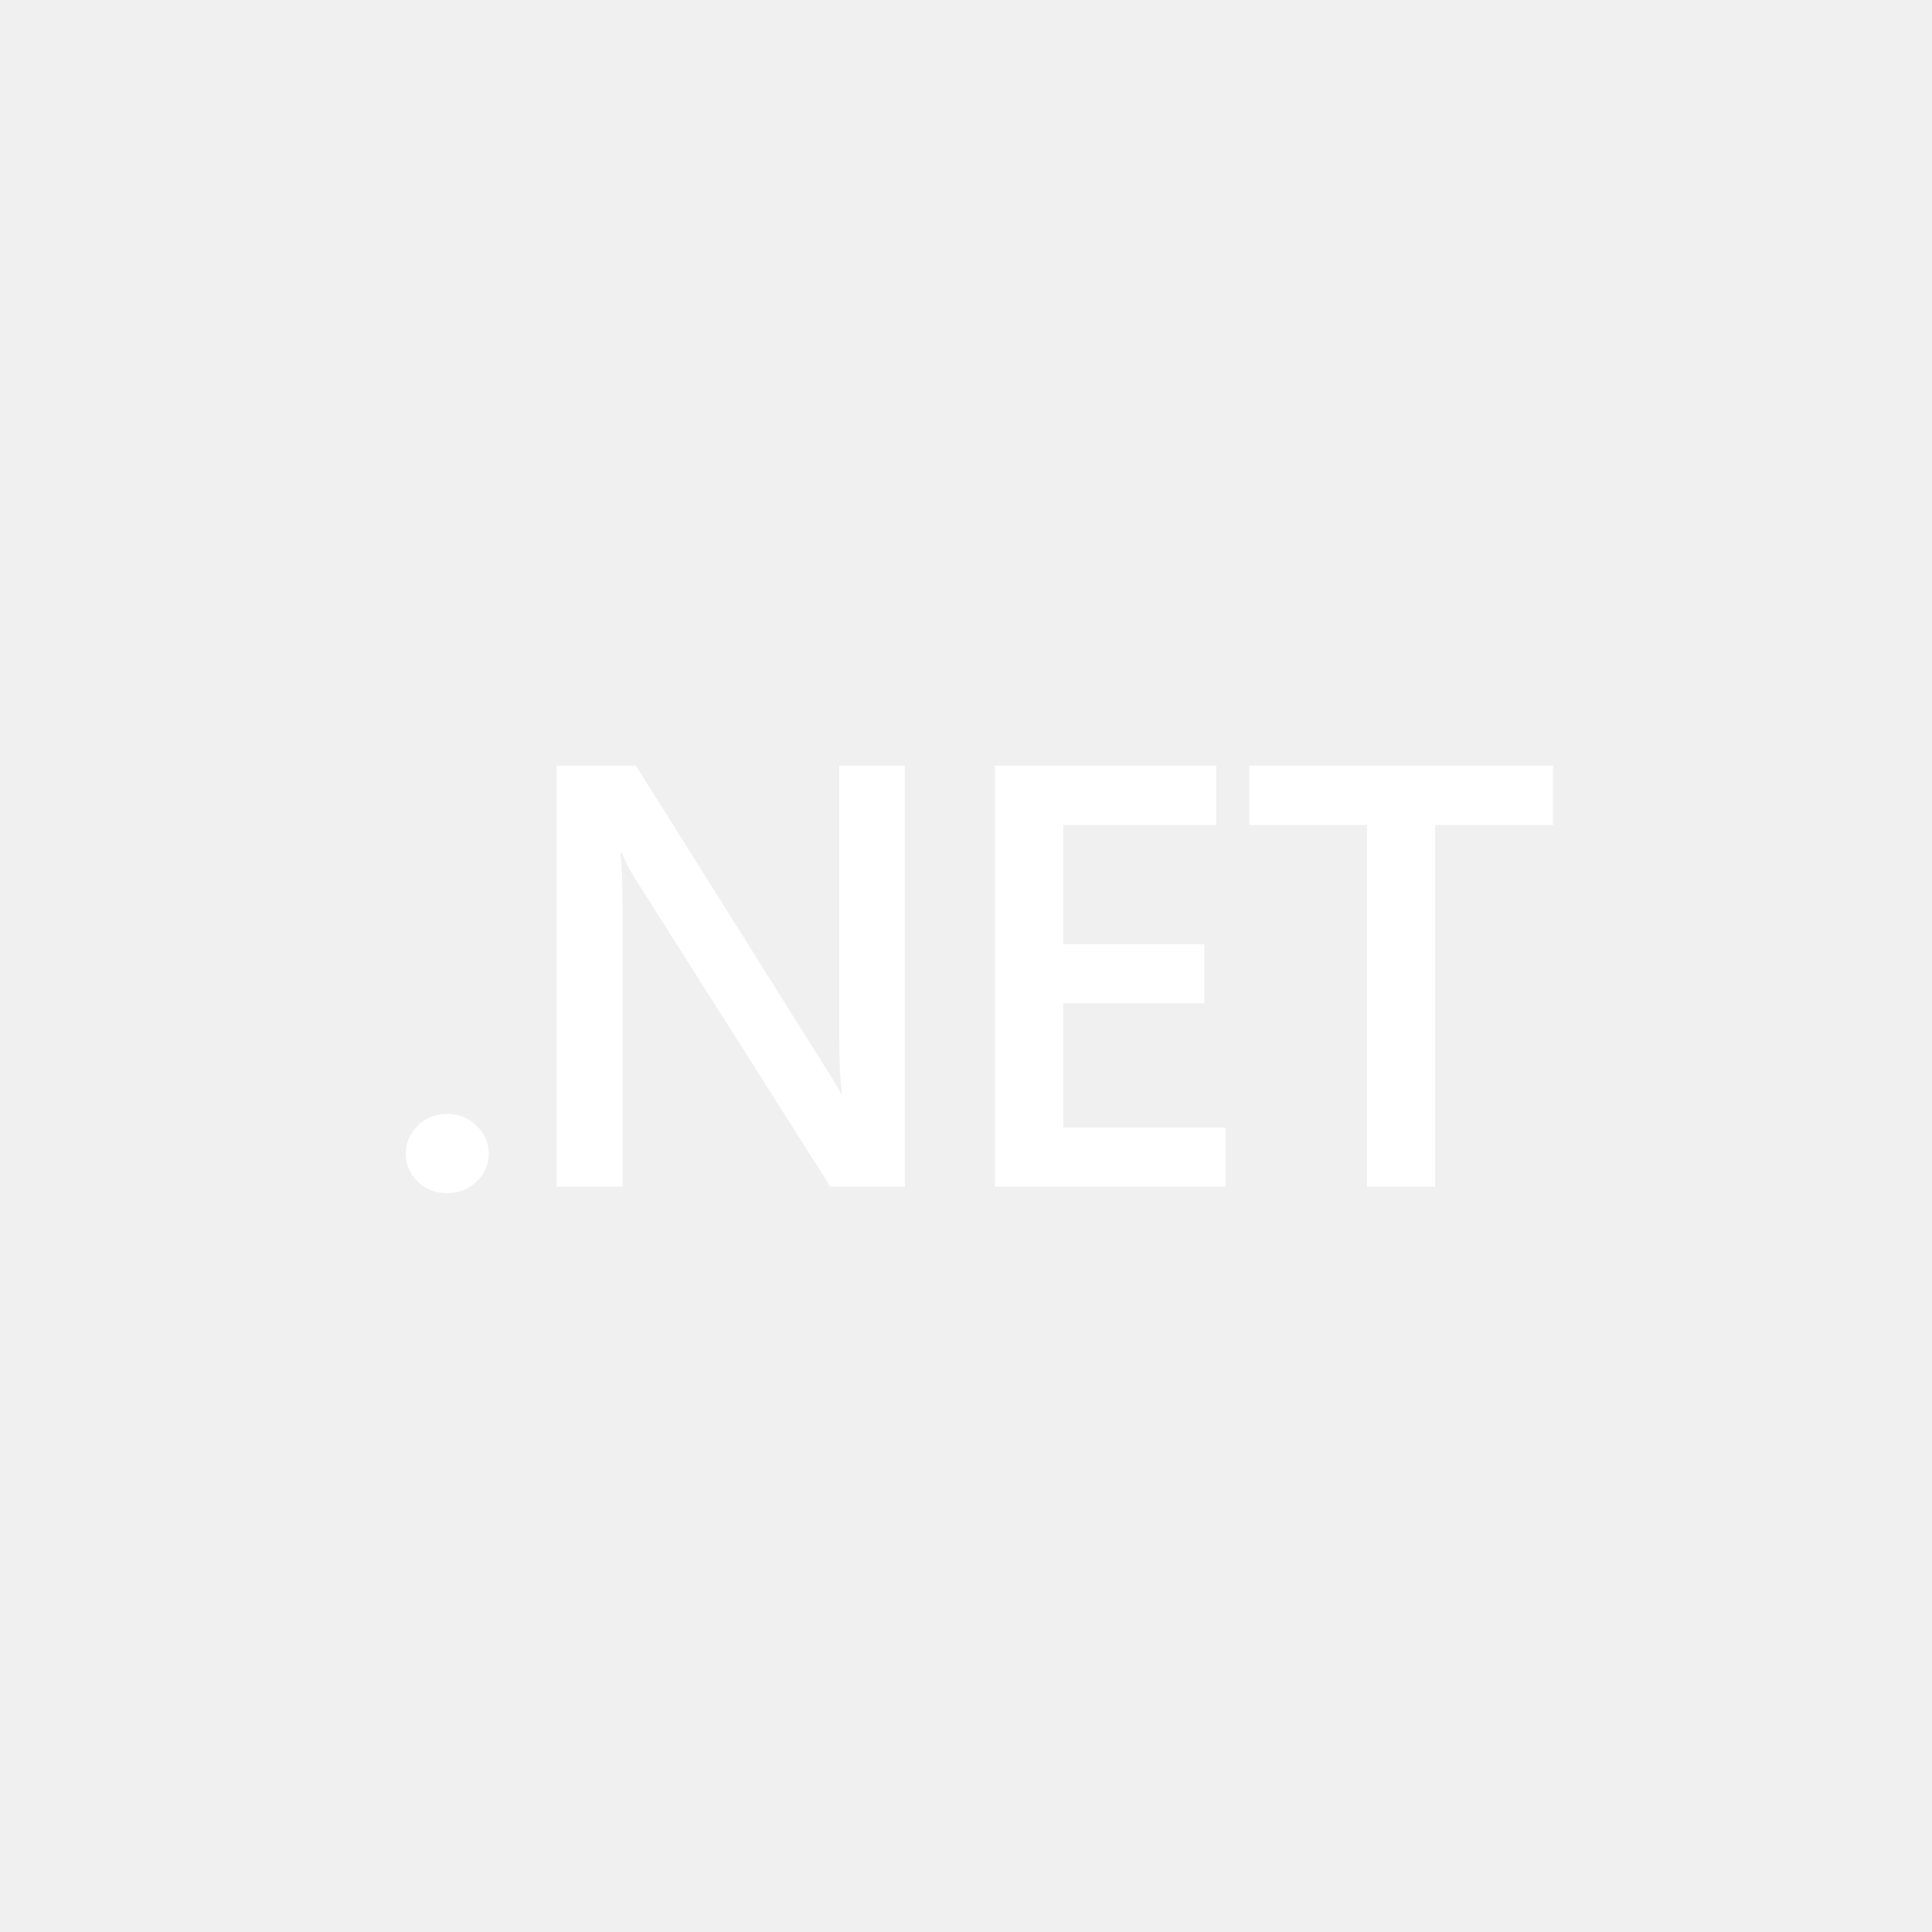
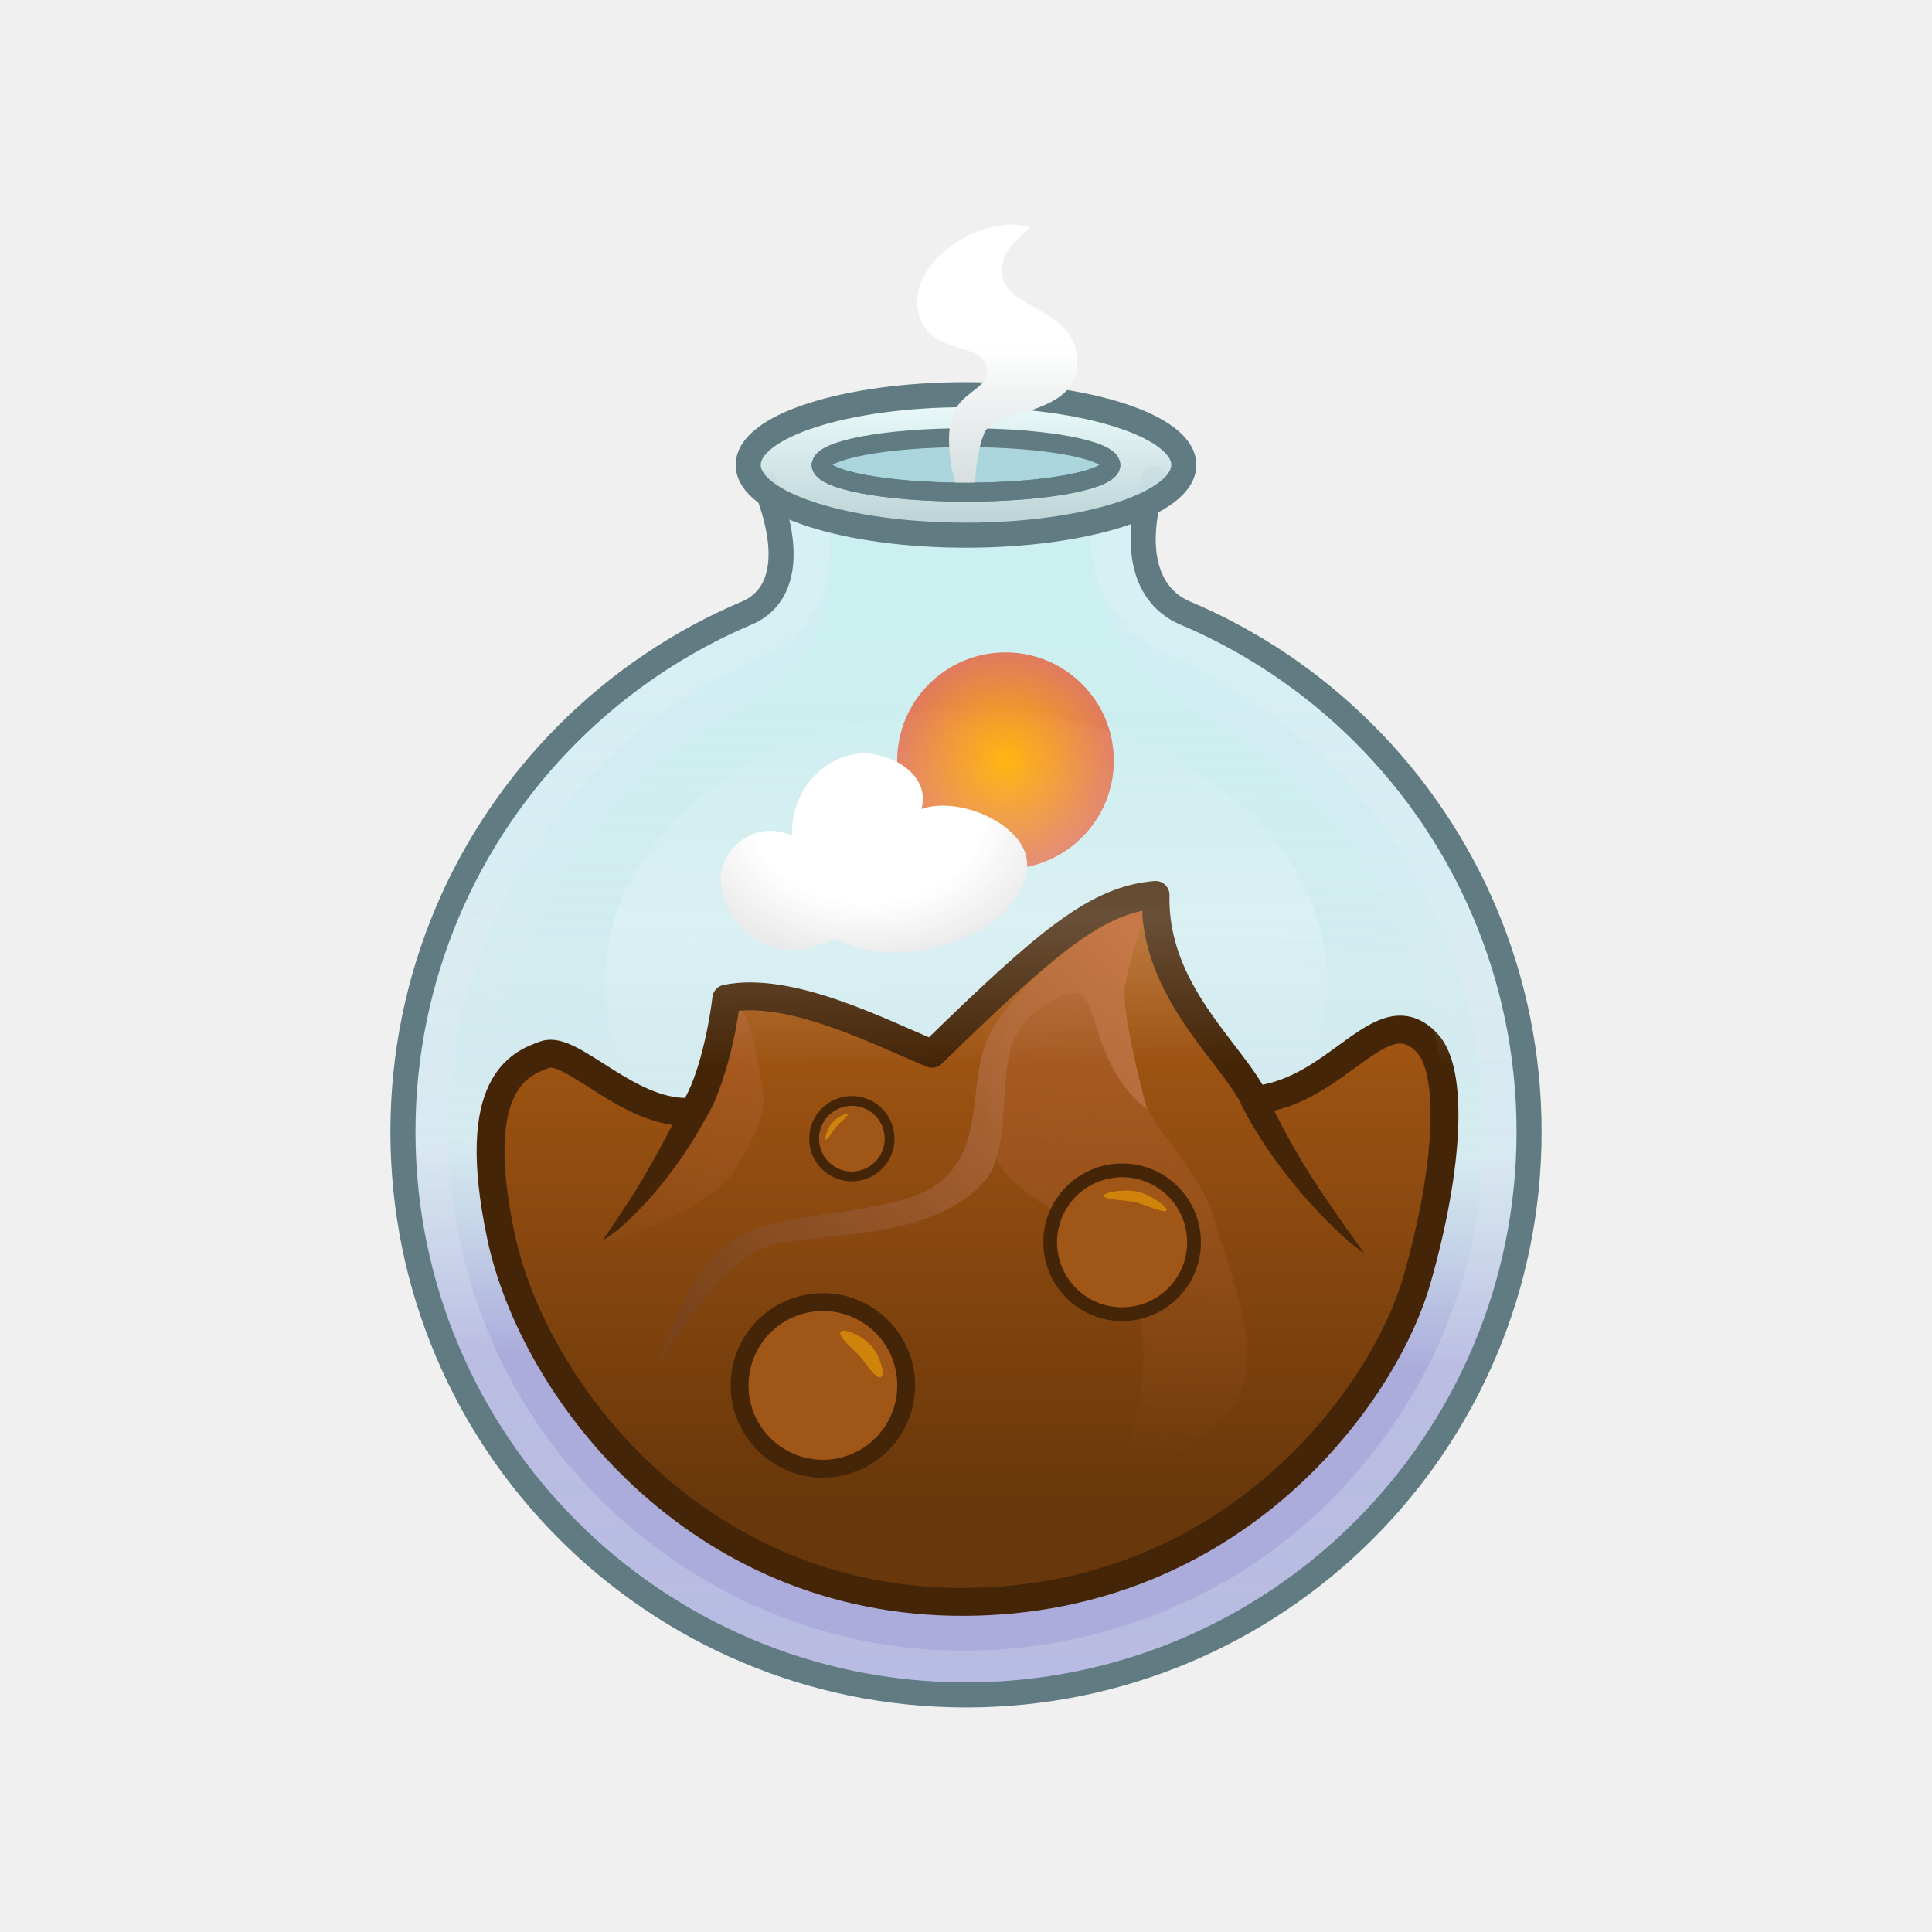
- <svg xmlns="http://www.w3.org/2000/svg" width="456" height="456" viewBox="0 0 456 456" version="1.1" xml:space="preserve" style="fill-rule:evenodd;clip-rule:evenodd;stroke-linejoin:round;stroke-miterlimit:2;">
-   <path d="m 105.5,281.609 c -2.703,0 -5.001,-0.9 -6.893,-2.702 -1.892,-1.848 -2.838,-4.042 -2.838,-6.582 0,-2.587 0.946,-4.804 2.838,-6.652 1.892,-1.848 4.19,-2.772 6.893,-2.772 2.748,0 5.068,0.924 6.96,2.772 1.937,1.848 2.906,4.064 2.906,6.652 0,2.54 -0.968,4.734 -2.906,6.582 -1.892,1.802 -4.212,2.702 -6.96,2.702 z" style="fill:#ffffff;fill-rule:nonzero;stroke-width:0.838" />
-   <path d="M 213.561,280.084 H 195.99 L 149.7,207.054 c -1.171,-1.848 -2.14,-3.765 -2.906,-5.751 h -0.406 c 0.361,2.125 0.541,6.675 0.541,13.65 v 65.132 h -15.543 v -99.36 h 18.719 l 44.737,71.298 c 1.892,2.957 3.109,4.989 3.649,6.098 h 0.27 c -0.45,-2.632 -0.676,-7.09 -0.676,-13.373 v -64.023 h 15.476 z" style="fill:#ffffff;fill-rule:nonzero;stroke-width:0.838" />
-   <path d="m 289.251,280.084 h -54.401 v -99.36 h 52.238 v 13.997 h -36.154 v 28.131 h 33.316 v 13.927 h -33.316 v 29.378 h 38.316 z" style="fill:#ffffff;fill-rule:nonzero;stroke-width:0.838" />
-   <path d="M 366.565,194.721 H 338.722 v 85.363 h -16.084 v -85.363 h -27.775 v -13.997 h 71.701 z" style="fill:#ffffff;fill-rule:nonzero;stroke-width:0.838" />
+ <svg xmlns="http://www.w3.org/2000/svg" xmlns:xlink="http://www.w3.org/1999/xlink" width="456" height="456" viewBox="0 0 456 456" version="1.1" xml:space="preserve" style="fill-rule:evenodd;clip-rule:evenodd;stroke-linejoin:round;stroke-miterlimit:2;" id="svg4">
+   <defs id="defs4">
+     <linearGradient id="linearGradient193">
+       <stop style="stop-color:#6c6ec8;stop-opacity:1;" offset="0" id="stop193" />
+       <stop style="stop-color:#abe2ef;stop-opacity:0.761;" offset="0.283" id="stop195" />
+       <stop style="stop-color:#abefef;stop-opacity:1;" offset="1" id="stop194" />
+     </linearGradient>
+     <linearGradient id="linearGradient208">
+       <stop style="stop-color:#fefefe;stop-opacity:0.36;" offset="0" id="stop208" />
+       <stop style="stop-color:#cbd1ea;stop-opacity:0.778;" offset="1" id="stop209" />
+     </linearGradient>
+     <linearGradient id="linearGradient1">
+       <stop style="stop-color:#b06131;stop-opacity:0.099;" offset="0" id="stop1" />
+       <stop style="stop-color:#b06131;stop-opacity:0.59;" offset="1" id="stop2" />
+     </linearGradient>
+     <linearGradient id="linearGradient85">
+       <stop style="stop-color:#b06131;stop-opacity:0.002;" offset="0" id="stop84" />
+       <stop style="stop-color:#b06131;stop-opacity:0.59;" offset="1" id="stop85" />
+     </linearGradient>
+     <linearGradient id="linearGradient206">
+       <stop style="stop-color:#d8eef4;stop-opacity:0.376;" offset="0" id="stop206" />
+       <stop style="stop-color:#e6e6e6;stop-opacity:0;" offset="1" id="stop207" />
+     </linearGradient>
+     <linearGradient id="linearGradient199">
+       <stop style="stop-color:#ffffff;stop-opacity:1;" offset="0" id="stop199" />
+       <stop style="stop-color:#ffffff;stop-opacity:1;" offset="0.6" id="stop201" />
+       <stop style="stop-color:#e6e6e6;stop-opacity:1;" offset="1" id="stop200" />
+     </linearGradient>
+     <linearGradient id="linearGradient186">
+       <stop style="stop-color:#bbd1d5;stop-opacity:1;" offset="0" id="stop186" />
+       <stop style="stop-color:#eafbfb;stop-opacity:0.924;" offset="1" id="stop187" />
+     </linearGradient>
+     <linearGradient id="linearGradient214">
+       <stop style="stop-color:#ffffff;stop-opacity:0;" offset="0" id="stop214" />
+       <stop style="stop-color:#ffffff;stop-opacity:0.196;" offset="0.383" id="stop216" />
+       <stop style="stop-color:#ffffff;stop-opacity:0;" offset="1" id="stop215" />
+     </linearGradient>
+     <linearGradient id="linearGradient216">
+       <stop style="stop-color:#79441f;stop-opacity:0.742;" offset="0" id="stop217" />
+       <stop style="stop-color:#c77846;stop-opacity:1;" offset="1" id="stop218" />
+     </linearGradient>
+     <linearGradient id="linearGradient240">
+       <stop style="stop-color:#ffffff;stop-opacity:1;" offset="0" id="stop240" />
+       <stop style="stop-color:#d3dbdb;stop-opacity:1;" offset="1" id="stop241" />
+     </linearGradient>
+     <linearGradient xlink:href="#linearGradient193" id="linearGradient329" gradientUnits="userSpaceOnUse" gradientTransform="matrix(0.6133646,0,0,0.6133646,481.213,587.2948)" x1="-406.695" y1="-342.291" x2="-405.189" y2="-431.737" />
+     <radialGradient xlink:href="#linearGradient245" id="radialGradient329" gradientUnits="userSpaceOnUse" gradientTransform="matrix(0.6133646,0,0,0.6133646,477.3182,590.5406)" cx="-393.822" cy="-419.213" fx="-393.822" fy="-419.213" r="12.968" />
+     <linearGradient id="linearGradient245">
+       <stop style="stop-color:#ffb100;stop-opacity:1;" offset="0" id="stop244" />
+       <stop style="stop-color:#e07a5f;stop-opacity:1;" offset="1" id="stop245" />
+     </linearGradient>
+     <linearGradient xlink:href="#linearGradient208" id="linearGradient330" gradientUnits="userSpaceOnUse" gradientTransform="matrix(0.6285397,0,0,0.6285397,487.3574,592.9839)" x1="-404.391" y1="-444.476" x2="-404.391" y2="-305.622" />
+     <linearGradient xlink:href="#linearGradient250" id="linearGradient331" gradientUnits="userSpaceOnUse" gradientTransform="matrix(0.6828622,0,0,0.6828622,610.5097,736.6631)" x1="-553.212" y1="-510.266" x2="-553.212" y2="-576.057" />
+     <linearGradient id="linearGradient250">
+       <stop style="stop-color:#68370b;stop-opacity:1;" offset="0" id="stop249" />
+       <stop style="stop-color:#b15d14;stop-opacity:1;" offset="1" id="stop250" />
+     </linearGradient>
+     <linearGradient xlink:href="#linearGradient1" id="linearGradient332" gradientUnits="userSpaceOnUse" gradientTransform="matrix(0.6547977,0,0,0.6547977,473.9635,602.0257)" x1="-401.815" y1="-356.42" x2="-388.945" y2="-384.545" />
+     <linearGradient xlink:href="#linearGradient85" id="linearGradient333" gradientUnits="userSpaceOnUse" gradientTransform="matrix(0.6547977,0,0,0.6547977,497.9818,602.0257)" x1="-391.357" y1="-332.3" x2="-388.945" y2="-384.545" />
+     <linearGradient xlink:href="#linearGradient206" id="linearGradient334" gradientUnits="userSpaceOnUse" gradientTransform="matrix(0.6133646,0,0,0.6133646,481.213,587.2948)" x1="-404.98" y1="-399.665" x2="-405.418" y2="-378.68" />
+     <radialGradient xlink:href="#linearGradient199" id="radialGradient334" gradientUnits="userSpaceOnUse" gradientTransform="matrix(0.7672666,0,0,0.5668899,540.4284,572.4714)" cx="-410.284" cy="-414.388" fx="-410.284" fy="-414.388" r="18.353" />
+     <linearGradient xlink:href="#linearGradient214" id="linearGradient337" gradientUnits="userSpaceOnUse" gradientTransform="matrix(0.6133646,0,0,0.6133646,481.2129,587.2948)" x1="-404.44" y1="-377.492" x2="-404.835" y2="-423.226" />
+     <linearGradient xlink:href="#linearGradient216" id="linearGradient338" gradientUnits="userSpaceOnUse" gradientTransform="matrix(0.6547977,0,0,0.6547977,497.9818,602.0257)" x1="-431.52" y1="-343.81" x2="-387.371" y2="-391.068" />
+     <linearGradient xlink:href="#linearGradient186" id="linearGradient172-3" gradientUnits="userSpaceOnUse" gradientTransform="matrix(0.6133641,0,0,0.6133641,481.2128,587.2947)" x1="-405.167" y1="-441.785" x2="-405.167" y2="-456.888" />
+     <linearGradient xlink:href="#linearGradient240" id="linearGradient241-7" x1="280.366" y1="255.442" x2="280.366" y2="266.278" gradientUnits="userSpaceOnUse" gradientTransform="translate(-46.82347,47.625)" />
+   </defs>
+   <g id="g339" transform="matrix(3.214096,0,0,3.214096,-520.4362,-892.0606)">
+     <path id="path300" style="fill:url(#linearGradient329);fill-opacity:0.522;stroke:none;stroke-width:3.067;stroke-linecap:round;stroke-linejoin:round;stroke-opacity:1" d="m 246.657,312.664 c -1.842,5.876 -0.175,8.853 2.298,9.9 4.947,2.092 9.402,5.12 13.143,8.861 7.483,7.483 12.111,17.82 12.111,29.238 0,22.836 -18.512,41.349 -41.348,41.349 -22.836,0 -41.348,-18.512 -41.348,-41.349 0,-11.418 4.628,-21.755 12.111,-29.238 3.741,-3.741 8.196,-6.769 13.143,-8.861 2.473,-1.046 3.529,-4.076 1.27,-9.603" />
+     <circle style="fill:url(#radialGradient329);stroke:none;stroke-width:3.68;stroke-linecap:round;stroke-linejoin:round;stroke-opacity:1" id="circle300" cx="235.762" cy="333.41" r="7.954" />
+     <path id="path301" style="fill:url(#linearGradient330);fill-opacity:0.522;stroke:none;stroke-width:3.143;stroke-linecap:round;stroke-linejoin:round;stroke-opacity:1" d="m 244.382,313.7 c 0,0.412 -1.932,-0.097 -2.344,-0.093 -0.056,2.561 -0.264,5.291 0.972,7.637 1.022,2.074 2.841,3.722 4.996,4.556 7.362,3.378 13.828,8.91 17.826,16.002 5.33,9.297 6.576,20.898 3.072,31.053 -3.337,9.869 -10.837,18.315 -20.392,22.535 -8.918,4.004 -19.405,4.514 -28.597,1.115 -9.243,-3.352 -17.125,-10.389 -21.323,-19.299 -4.213,-8.769 -4.955,-19.188 -1.812,-28.415 2.406,-7.219 7.013,-13.68 13.052,-18.31 2.768,-2.217 6.008,-3.713 9.152,-5.301 2.24,-1.319 3.713,-3.696 3.818,-6.329 0.19,-1.665 -0.279,-3.376 -0.318,-5.049 -0.896,0.007 -2.441,0.018 -3.336,0.033 0.665,2.441 1.511,5.134 0.131,7.36 -0.948,1.453 -2.026,2.165 -3.595,2.773 -8.654,4.04 -15.719,11.461 -19.642,20.203 -4.045,8.928 -4.644,19.272 -1.724,28.614 2.923,9.484 9.526,17.747 18.078,22.767 6.029,3.568 13.004,5.493 20.008,5.558 6.233,0.077 12.484,-1.292 18.102,-4.043 7.684,-3.742 14.188,-9.988 18.13,-17.606 2.873,-5.465 4.451,-11.578 4.585,-17.772 0.156,-6.687 -1.115,-13.405 -4.193,-19.369 -0.863,-1.672 -1.88,-3.38 -2.968,-4.921 -1.92,-2.718 -4.254,-5.278 -6.765,-7.435 -3.269,-2.784 -6.906,-4.97 -10.847,-6.624 -2.332,-1.087 -3.142,-3.45 -3.342,-5.959 -0.125,-1.233 0.221,-2.483 0.466,-3.696 -0.396,0.006 -1.187,-0.379 -1.187,0.017 z" />
+     <path style="fill:url(#linearGradient331);stroke:#452507;stroke-width:2.049;stroke-linecap:round;stroke-linejoin:round;stroke-dasharray:none;stroke-opacity:1" d="m 198.7,368.291 c 2.37,11.259 14.336,26.996 34.103,26.889 19.767,-0.107 30.738,-15.147 33.169,-23.637 2.431,-8.489 2.655,-15.364 0.77,-17.385 -3.342,-3.585 -6.444,3.533 -12.677,4.161 -1.623,-3.437 -7.463,-7.946 -7.285,-15.054 -4.289,0.365 -7.776,3.24 -16.415,11.664 -3.672,-1.512 -10.406,-5.019 -15.108,-4.05 -0.342,2.862 -1.254,6.626 -2.455,8.297 -4.562,0.405 -8.858,-4.891 -10.847,-4.19 -1.809,0.638 -5.624,2.047 -3.253,13.306 z" id="path302" />
+     <path style="fill:url(#linearGradient332);fill-rule:nonzero;stroke:none;stroke-width:6.538;stroke-linecap:round;stroke-linejoin:miter;stroke-dasharray:none;stroke-opacity:1" d="m 217.969,357.794 c 0.232,1.513 -0.716,3.443 -2.2,5.847 -1.484,2.403 -9.238,5.549 -9.479,5.01 -0.241,-0.539 7.259,-7.881 7.903,-9.6 0.644,-1.718 1.676,-4.639 2.044,-7.331 0.852,0.278 1.5,4.561 1.732,6.074 z" id="path303" />
+     <path style="fill:url(#linearGradient333);fill-rule:nonzero;stroke:none;stroke-width:6.538;stroke-linecap:round;stroke-linejoin:miter;stroke-dasharray:none;stroke-opacity:1" d="m 246.094,358.776 c 1.655,3.136 3.967,4.788 5.048,8.503 1.081,3.715 3.237,8.663 2.037,12.157 -1.201,3.494 -9.49,8.393 -8.845,6.191 2.041,-7.037 2.004,-10.437 0.3,-14.356 -1.704,-3.919 -8.691,-5.476 -9.734,-9.152 -1.043,-3.676 0.257,-8.019 1.749,-10.32 1.493,-2.302 2.206,-3.295 4.86,-2.699 2.654,0.597 2.93,6.54 4.585,9.676 z" id="path304" />
+     <path id="path305" style="fill:url(#linearGradient334);stroke:none;stroke-width:3.067;stroke-linecap:round;stroke-linejoin:round;stroke-opacity:1" d="m 243.534,314.972 c -0.44,-0.015 -0.881,0.007 -1.321,0.011 -0.481,2.298 -0.046,4.539 0.618,6.672 0.511,1.638 1.439,3.157 2.522,4.489 1.092,1.343 2.545,2.59 3.914,3.412 8.928,4.704 15.7,13.396 17.866,23.275 2.017,8.838 0.534,18.47 -4.281,26.178 -4.797,7.821 -12.726,13.712 -21.681,15.81 -8.143,1.996 -16.998,0.978 -24.441,-2.901 -8.455,-4.358 -15.014,-12.27 -17.63,-21.425 -2.551,-8.805 -1.566,-18.622 2.896,-26.654 3.148,-5.732 7.896,-10.595 13.593,-13.815 1.89,-1.044 3.924,-2.375 5.312,-4.139 0.856,-1.088 1.395,-2.437 1.708,-3.786 0.519,-2.232 0.341,-4.341 0.226,-6.872 -0.732,0.012 -2.563,-0.039 -3.295,-0.027 0.599,2.442 0.929,4.729 -0.553,6.869 -1.04,1.454 -3.114,1.956 -4.707,2.628 -6.93,3.292 -12.834,9.497 -16.725,16.037 -4.307,7.211 -5.803,15.915 -4.899,24.216 0.878,8.4 5.092,17.679 10.893,23.82 3.358,3.568 8.023,6.776 12.434,8.851 7.503,3.56 16.766,4.416 24.887,2.825 7.082,-1.367 14.458,-5.206 19.734,-10.15 3.75,-3.492 7.133,-8.318 9.243,-12.982 1.632,-3.566 2.722,-7.724 3.2,-11.604 1.049,-8.218 -0.57,-17.593 -4.668,-24.842 -4.179,-7.472 -10.814,-13.694 -18.711,-17.052 -1.724,-0.723 -3.327,-1.614 -3.993,-3.372 -0.76,-1.832 -0.642,-3.488 -0.329,-5.425 -0.083,0 -0.166,0.01 -0.249,0.007 z" />
+     <path style="fill:url(#radialGradient334);stroke:none;stroke-width:3.68;stroke-linecap:round;stroke-linejoin:round;stroke-opacity:1" d="m 220.084,338.894 c -0.086,-3.435 2.433,-5.841 5.044,-6.014 2.01,-0.134 5.175,1.424 4.462,4.074 2.949,-1.025 7.976,1.324 7.76,4.268 -0.366,4.99 -9.498,7.959 -14.066,5.238 -4.85,2.499 -8.292,-1.119 -8.439,-4.268 -0.097,-2.061 2.312,-4.548 5.238,-3.298 z" id="path306" />
+     <g id="g307" transform="matrix(0.6547977,0,0,0.6547977,497.9818,602.0257)">
+       <circle style="fill:#a05616;fill-opacity:1;stroke:#452507;stroke-width:1.544;stroke-linecap:round;stroke-linejoin:round;stroke-dasharray:none;stroke-opacity:1" id="circle306" cx="-387.382" cy="-356.223" r="8.066" />
+       <path style="fill:#d0830b;fill-opacity:1;stroke:none;stroke-width:5;stroke-linecap:round;stroke-linejoin:round;stroke-dasharray:none;stroke-opacity:1" d="m -539.013,-295.281 c 0.016,-0.024 0.041,-0.039 0.075,-0.049 0,0 0,0 0,0 0.03,-0.009 0.067,-0.012 0.111,-0.01 0,0 0,0 0,0 0.085,0.004 0.194,0.027 0.324,0.069 l 0,0 c 0.243,0.079 0.561,0.224 0.922,0.432 l 0,0 c 0.525,0.296 1.279,0.781 1.887,1.504 0.003,0.004 0.006,0.008 0.009,0.011 0.596,0.732 0.933,1.563 1.129,2.135 l 0,0 c 0.138,0.396 0.223,0.737 0.256,0.992 l 0,0 c 0,0 0,0 0,0 0.018,0.137 0.021,0.25 0.009,0.335 l 0,0 0,0 c -0.05,0.062 -0.074,0.104 -0.085,0.131 -0.011,0.026 -0.009,0.038 -0.008,0.041 0,0 0,0 0,0 0,0 0,0 0,0 0,0 0,0 0,0 0,0 0,0 0,0 0,0 0,0 0,0 0,0 0,0 0,0 0,0 0,0 0,0 0,0 0,0 0,0 0,0 0,0 0,0 0,0 0,0 0,0 10e-5,3.8e-4 7e-5,3.3e-4 7e-5,3.3e-4 0,0 2e-5,6e-5 -1.9e-4,-2.8e-4 0,0 0,0 0,0 0,0 0,0 0,0 0,0 0,0 0,0 0,0 0,0 0,0 0,0 0,0 0,0 0,0 0,0 0,0 0,0 0,0 0,0 0,0 0,0 0,0 0,0 0,0 0,0 0,0 0,0 0,0 -0.001,-0.002 -0.009,-0.012 -0.035,-0.022 -0.027,-0.01 -0.074,-0.021 -0.154,-0.027 l 0,0 0,0 c -0.07,-0.047 -0.151,-0.123 -0.241,-0.223 0,0 0,0 0,0 l 0,0 c -0.17,-0.19 -0.37,-0.464 -0.597,-0.801 l 0,0 c -0.299,-0.442 -0.792,-1.29 -1.21,-1.789 -0.002,-0.003 -0.005,-0.006 -0.007,-0.009 -0.41,-0.505 -1.15,-1.144 -1.528,-1.519 l 0,0 c -0.287,-0.283 -0.518,-0.529 -0.671,-0.73 l 0,0 c -0.082,-0.107 -0.141,-0.2 -0.174,-0.277 0,0 0,0 0,0 -0.017,-0.04 -0.027,-0.075 -0.03,-0.106 0,0 0,0 0,0 -0.003,-0.035 0.003,-0.063 0.019,-0.087 z" id="path307" transform="rotate(-37.3389,-562.1139,-549.6661)" />
+     </g>
+     <g id="g308" transform="matrix(0.6547977,0,0,0.6547977,497.9818,602.0257)">
+       <circle style="fill:#a05616;fill-opacity:1;stroke:#452507;stroke-width:2.001;stroke-linecap:round;stroke-linejoin:round;stroke-dasharray:none;stroke-opacity:1" id="circle307" cx="-540.072" cy="-35.08" r="9.343" transform="rotate(35.2262)" />
+       <path style="fill:#ffb100;fill-opacity:0.506;stroke:none;stroke-width:5;stroke-linecap:round;stroke-linejoin:round;stroke-dasharray:none;stroke-opacity:1" d="m -539.013,-295.281 c 0.024,-0.036 0.057,-0.062 0.099,-0.084 0,0 0,0 0,0 0.037,-0.019 0.081,-0.032 0.132,-0.04 0,0 0,0 0,0 0.098,-0.015 0.221,-0.01 0.363,0.015 l 0,0 c 0.267,0.048 0.606,0.167 0.986,0.355 l 0,0 c 0.554,0.265 1.329,0.731 1.98,1.5 0.003,0.004 0.007,0.008 0.01,0.012 0.633,0.782 0.948,1.629 1.108,2.224 l 0,0 c 0.116,0.411 0.171,0.769 0.168,1.042 l 0,0 c 0,0 0,0 0,0 -7.4e-4,0.147 -0.018,0.269 -0.051,0.363 l 0,10e-6 0,0 c -0.083,0.077 -0.125,0.126 -0.146,0.157 -0.02,0.03 -0.02,0.043 -0.019,0.045 0,0 0,0 0,0 0,0 0,0 0,0 0,0 0,0 0,0 0,0 0,0 0,0 0,0 0,0 0,0 0,0 0,0 0,0 0,0 0,0 0,0 0,0 0,0 0,0 0,0 0,0 0,0 0,0 0,0 0,0 7e-5,4e-4 4e-5,3.5e-4 4e-5,3.5e-4 0,0 10e-6,6e-5 -2.2e-4,-2.7e-4 0,0 0,0 0,0 0,0 0,0 0,0 0,0 0,0 0,0 0,0 0,0 0,0 0,0 0,0 0,0 0,0 0,0 0,0 0,0 0,0 0,0 0,0 0,0 0,0 0,0 0,0 0,0 0,0 0,0 0,0 -0.002,-0.002 -0.011,-0.011 -0.046,-0.017 -0.037,-0.006 -0.102,-0.009 -0.215,-9e-5 l 0,0 0,0 c -0.091,-0.038 -0.193,-0.104 -0.301,-0.195 0,0 0,0 0,0 l 0,0 c -0.205,-0.172 -0.436,-0.431 -0.684,-0.751 l 0,0 c -0.395,-0.507 -0.775,-1.161 -1.231,-1.699 -0.002,-0.003 -0.005,-0.005 -0.007,-0.008 -0.44,-0.548 -1.012,-1.042 -1.435,-1.523 l 0,0 c -0.267,-0.302 -0.477,-0.575 -0.606,-0.807 l 0,0 c -0.07,-0.124 -0.116,-0.235 -0.136,-0.331 0,0 0,0 0,0 -0.01,-0.049 -0.013,-0.095 -0.009,-0.136 0,0 0,0 0,0 0.005,-0.047 0.018,-0.086 0.043,-0.122 z" id="path308" transform="matrix(0.9412518,-0.0347232,0.0347232,0.9412518,98.63386,-86.94889)" />
+     </g>
+     <g id="g309" transform="matrix(0.6547977,0,0,0.6547977,497.9818,602.0257)">
+       <circle style="fill:#a05616;fill-opacity:1;stroke:#452507;stroke-width:1.103;stroke-linecap:round;stroke-linejoin:round;stroke-dasharray:none;stroke-opacity:1" id="circle308" cx="129.888" cy="-541.206" r="4.233" transform="rotate(-62.12702)" />
+       <path style="fill:#d0830b;fill-opacity:1;stroke:none;stroke-width:5;stroke-linecap:round;stroke-linejoin:round;stroke-dasharray:none;stroke-opacity:1" d="m -539.013,-295.281 c 0.016,-0.024 0.041,-0.039 0.075,-0.049 0,0 0,0 0,0 0.03,-0.009 0.067,-0.012 0.111,-0.01 0,0 0,0 0,0 0.085,0.004 0.194,0.027 0.324,0.069 l 0,0 c 0.243,0.079 0.561,0.224 0.922,0.432 l 0,0 c 0.525,0.296 1.279,0.781 1.887,1.504 0.003,0.004 0.006,0.008 0.009,0.011 0.596,0.732 0.933,1.563 1.129,2.135 l 0,0 c 0.138,0.396 0.223,0.737 0.256,0.992 l 0,0 c 0,0 0,0 0,0 0.018,0.137 0.021,0.25 0.009,0.335 l 0,0 0,0 c -0.05,0.062 -0.074,0.104 -0.085,0.131 -0.011,0.026 -0.009,0.038 -0.008,0.041 0,0 0,0 0,0 0,0 0,0 0,0 0,0 0,0 0,0 0,0 0,0 0,0 0,0 0,0 0,0 0,0 0,0 0,0 0,0 0,0 0,0 0,0 0,0 0,0 0,0 0,0 0,0 0,0 0,0 0,0 10e-5,3.8e-4 7e-5,3.3e-4 7e-5,3.3e-4 0,0 2e-5,6e-5 -1.9e-4,-2.8e-4 0,0 0,0 0,0 0,0 0,0 0,0 0,0 0,0 0,0 0,0 0,0 0,0 0,0 0,0 0,0 0,0 0,0 0,0 0,0 0,0 0,0 0,0 0,0 0,0 0,0 0,0 0,0 0,0 0,0 0,0 -0.001,-0.002 -0.009,-0.012 -0.035,-0.022 -0.027,-0.01 -0.074,-0.021 -0.154,-0.027 l 0,0 0,0 c -0.07,-0.047 -0.151,-0.123 -0.241,-0.223 0,0 0,0 0,0 l 0,0 c -0.17,-0.19 -0.37,-0.464 -0.597,-0.801 l 0,0 c -0.299,-0.442 -0.792,-1.29 -1.21,-1.789 -0.002,-0.003 -0.005,-0.006 -0.007,-0.009 -0.41,-0.505 -1.15,-1.144 -1.528,-1.519 l 0,0 c -0.287,-0.283 -0.518,-0.529 -0.671,-0.73 l 0,0 c -0.082,-0.107 -0.141,-0.2 -0.174,-0.277 0,0 0,0 0,0 -0.017,-0.04 -0.027,-0.075 -0.03,-0.106 0,0 0,0 0,0 -0.003,-0.035 0.003,-0.063 0.019,-0.087 z" id="path309" transform="matrix(-0.08630743,-0.5176441,0.5176441,-0.08630743,-314.287,-672.2464)" />
+     </g>
+     <path id="path310" style="fill:none;fill-opacity:0.522;stroke:#607b82;stroke-width:1.84;stroke-linecap:round;stroke-linejoin:round;stroke-dasharray:none;stroke-opacity:1" d="m 246.657,312.664 c -1.842,5.876 -0.175,8.853 2.298,9.9 4.947,2.092 9.402,5.12 13.143,8.861 7.483,7.483 12.111,17.82 12.111,29.238 0,22.836 -18.512,41.349 -41.348,41.349 -22.836,0 -41.348,-18.512 -41.348,-41.349 0,-11.418 4.628,-21.755 12.111,-29.238 3.741,-3.741 8.196,-6.769 13.143,-8.861 2.473,-1.046 3.529,-4.076 1.27,-9.603" />
+     <ellipse style="fill:url(#linearGradient337);fill-opacity:1;stroke:none;stroke-width:1.067;stroke-linecap:round;stroke-linejoin:miter;stroke-dasharray:none;stroke-opacity:1" id="ellipse316" cx="232.861" cy="349.627" rx="26.532" ry="19.96" />
+     <path style="fill:url(#linearGradient338);stroke:none;stroke-width:1.31;stroke-linecap:round;stroke-linejoin:miter;stroke-dasharray:none;stroke-opacity:1" d="m 245.826,344.44 c 0.055,1.038 -1.015,3.477 -1.293,5.584 -0.278,2.107 1.623,8.969 1.623,8.969 -3.743,-2.792 -3.725,-8.014 -4.924,-8.503 -0.638,-0.213 -3.227,0.521 -4.67,3.056 -1.444,2.535 -0.29,8.253 -2.243,10.605 -4.149,4.997 -13.571,3.61 -16.793,5.236 -3.103,1.567 -7.177,8.208 -7.177,8.208 0,0 1.577,-6.013 5.072,-8.778 3.495,-2.766 12.683,-1.639 15.898,-4.779 3.215,-3.14 1.386,-7.874 3.706,-11.314 2.32,-3.441 7.442,-7.624 10.802,-8.283 z" id="path317" />
+     <path d="m -434.927,-371.799 c -4.886,10.079 -10.703,15.306 -10.703,15.306" id="path318" style="fill:#ac6230" transform="matrix(0.6547977,0,0,0.6547977,497.9818,602.0257)" />
+     <path style="fill:#452507;fill-opacity:1;fill-rule:nonzero;stroke:none;stroke-width:1;stroke-linecap:round;stroke-linejoin:miter;stroke-dasharray:none;stroke-opacity:1" d="m -434.927,-371.799 c 0,0 -1.348,-0.653 -1.348,-0.653 -1.431,2.953 -4.269,8.346 -6.42,11.617 -2.151,3.27 -2.936,4.343 -2.936,4.343 0,0 1.052,-0.262 4.103,-3.404 3.184,-3.28 6.158,-7.557 7.948,-11.249 z" id="path319" transform="matrix(0.6547977,0,0,0.6547977,497.9818,602.0257)" />
+     <path style="fill:#452507;fill-opacity:1;fill-rule:nonzero;stroke:none;stroke-width:1;stroke-linecap:round;stroke-linejoin:miter;stroke-dasharray:none;stroke-opacity:1" d="m -434.927,-371.799 c 0,0 -1.348,-0.653 -1.348,-0.653 -1.978,4.08 -3.842,7.625 -7.274,12.592 -2.671,3.867 -3.796,5.327 -3.796,5.327 0,0 1.302,-0.553 4.957,-4.38 3.783,-3.961 7.011,-8.525 8.809,-12.232 z" id="path320" transform="matrix(-0.6547977,0,0,0.6547977,-30.82313,601.687)" />
+     <g id="g338">
+       <ellipse style="fill:url(#linearGradient172-3);fill-opacity:1;stroke:#607b82;stroke-width:1.84;stroke-linecap:round;stroke-linejoin:round;stroke-dasharray:none;stroke-opacity:1" id="ellipse136-9" ry="5.159" rx="15.993" cy="311.688" cx="232.861" />
+       <ellipse style="fill:#abd5dc;fill-opacity:1;stroke:#607b82;stroke-width:1.388;stroke-linecap:round;stroke-linejoin:round;stroke-dasharray:none;stroke-opacity:1" id="ellipse137-8" cx="232.861" cy="311.688" rx="10.638" ry="2" />
+       <path style="fill:url(#linearGradient241-7);fill-opacity:1;stroke:none;stroke-width:1;stroke-linecap:butt;stroke-linejoin:round;stroke-dasharray:none;stroke-opacity:1" d="m 232.195,313.523 c 0,0 -0.941,-2.979 -0.429,-5.123 0.512,-2.144 2.827,-2.229 2.644,-3.746 -0.27,-2.238 -4.518,-0.779 -5.1,-4.44 -0.582,-3.661 5.052,-7.082 8.254,-5.961 -1.616,1.403 -2.234,2.238 -2.026,3.599 0.371,2.428 5.55,2.362 5.5,6.338 -0.05,3.976 -6.106,3.373 -6.83,5.151 -0.725,1.778 -0.69,4.182 -0.69,4.182" id="path234-6" />
+       <path id="ellipse238-5" style="fill:none;stroke:#607b82;stroke-width:1.388;stroke-linecap:round;stroke-linejoin:round" d="m 243.499,311.688 c 1e-5,1.105 -4.763,2 -10.638,2 -5.875,0 -10.638,-0.896 -10.638,-2" />
+     </g>
+   </g>
</svg>
